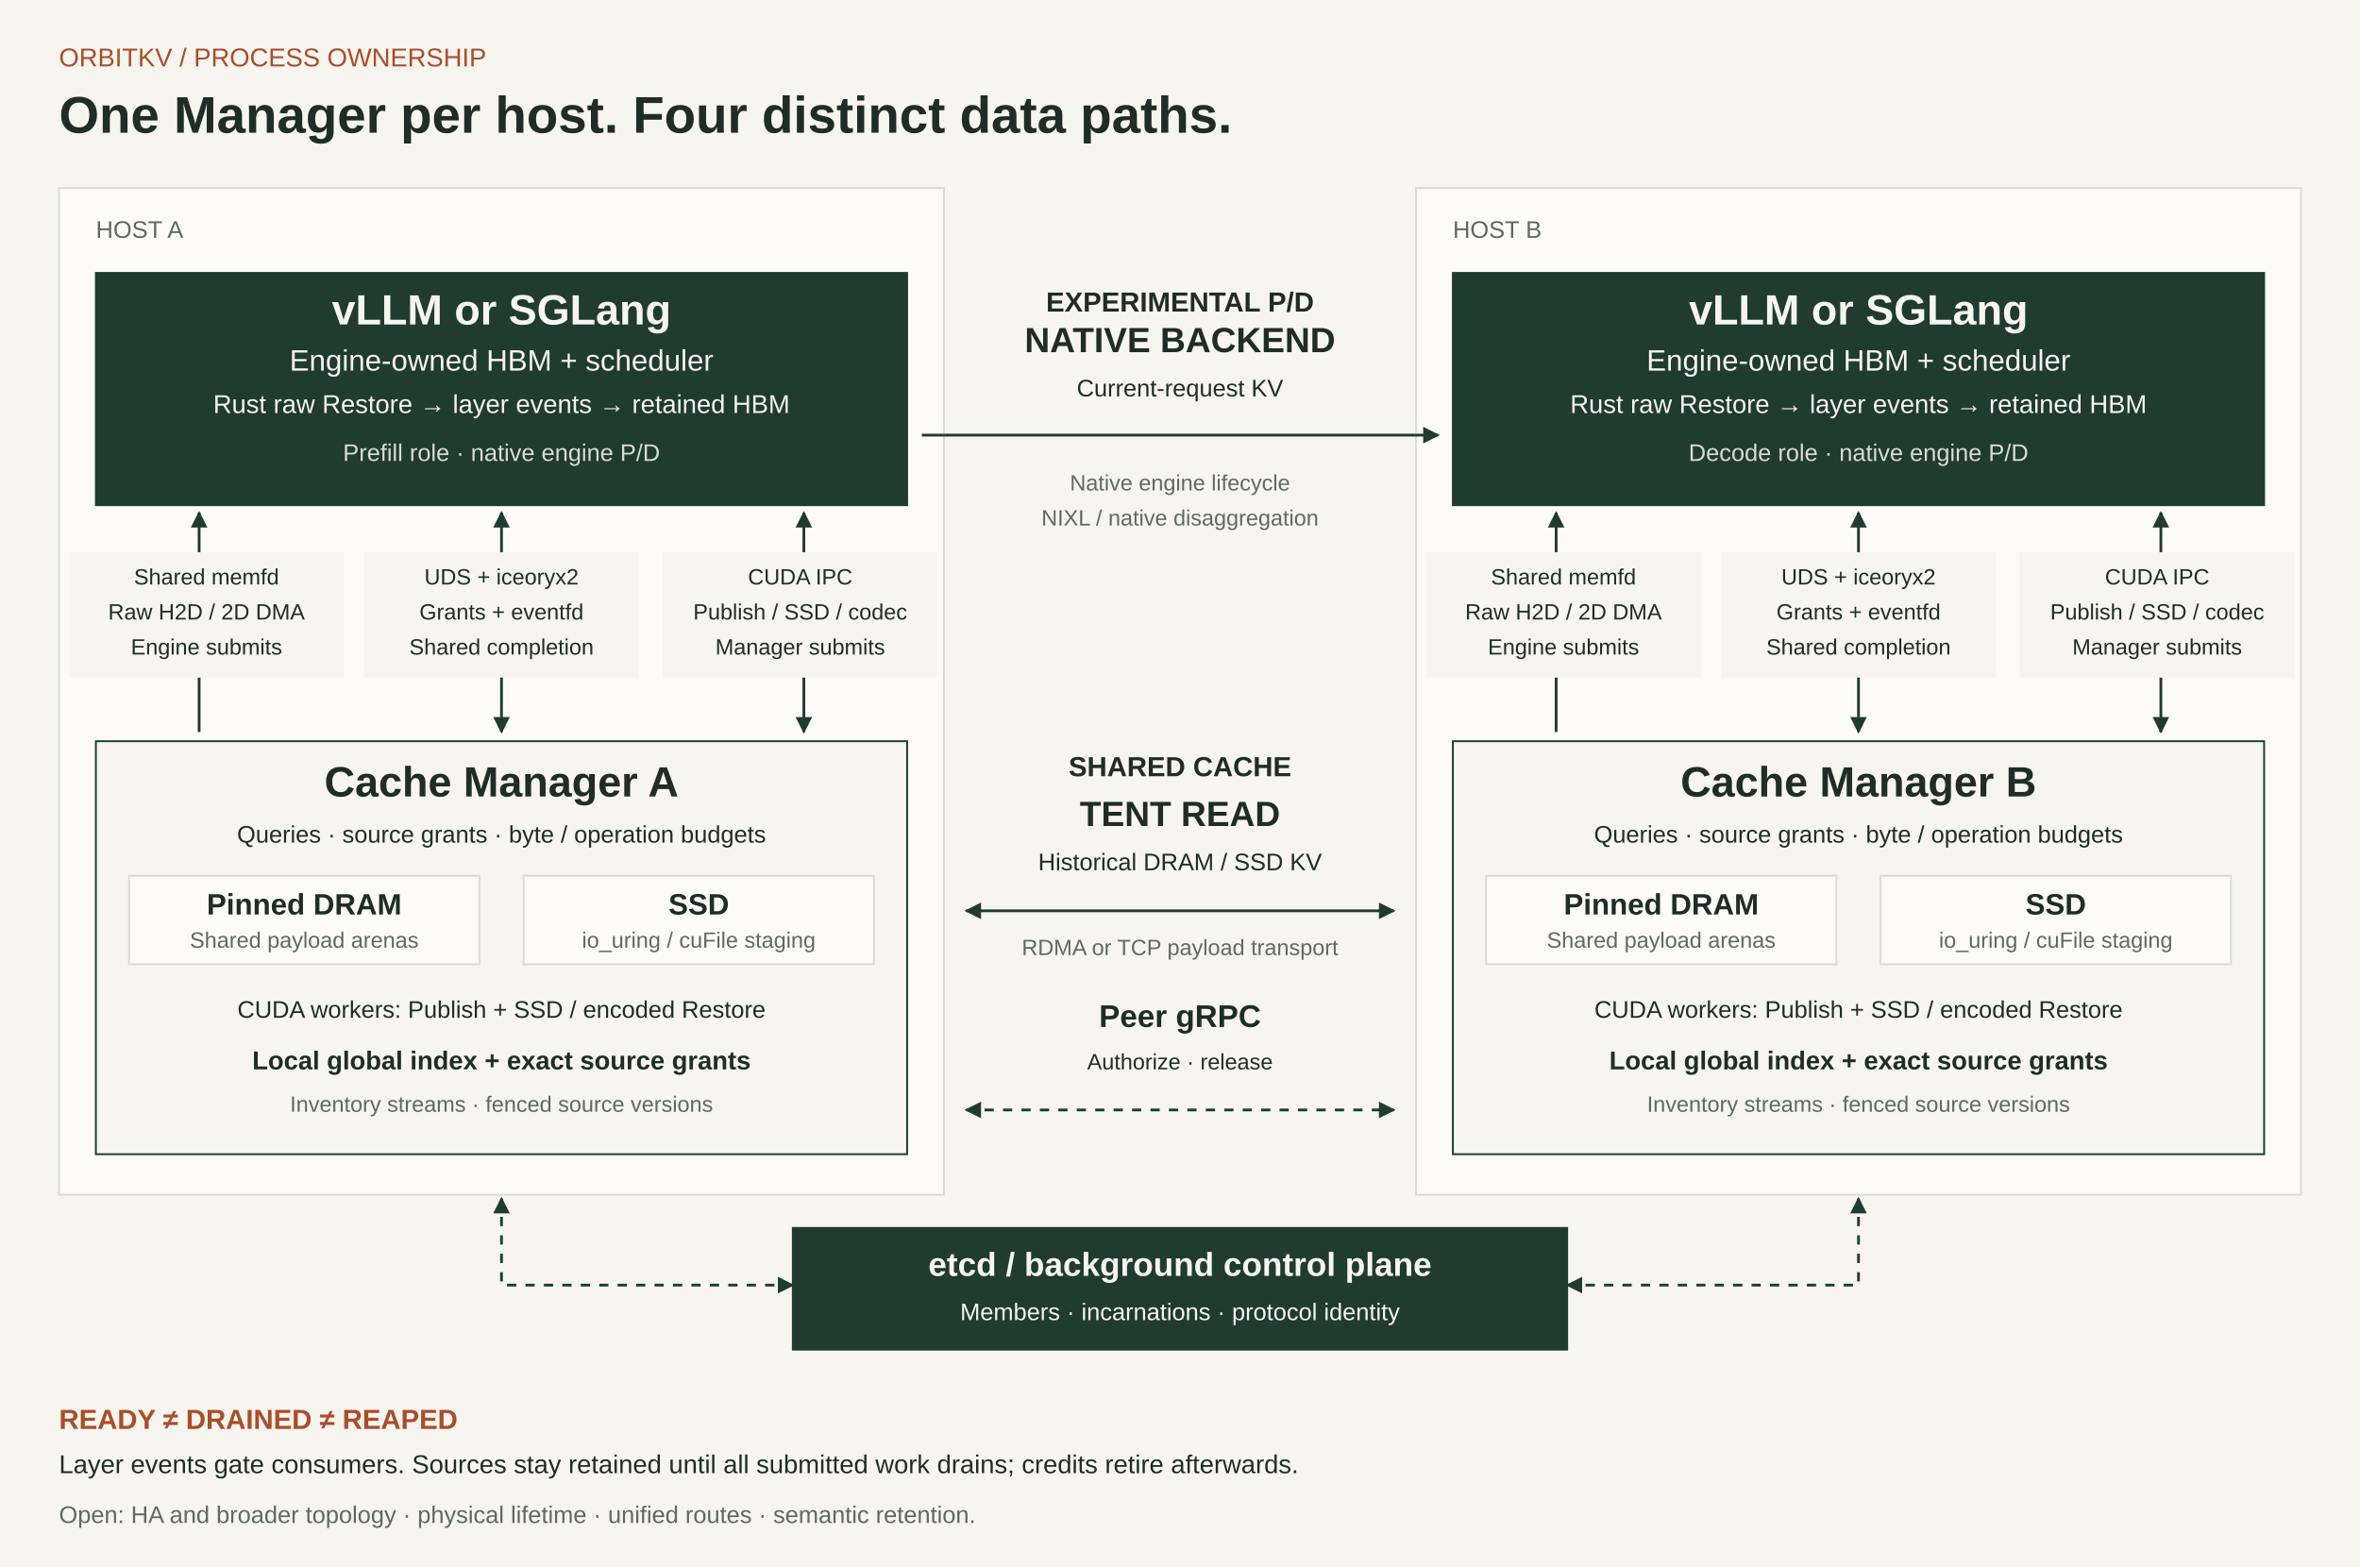
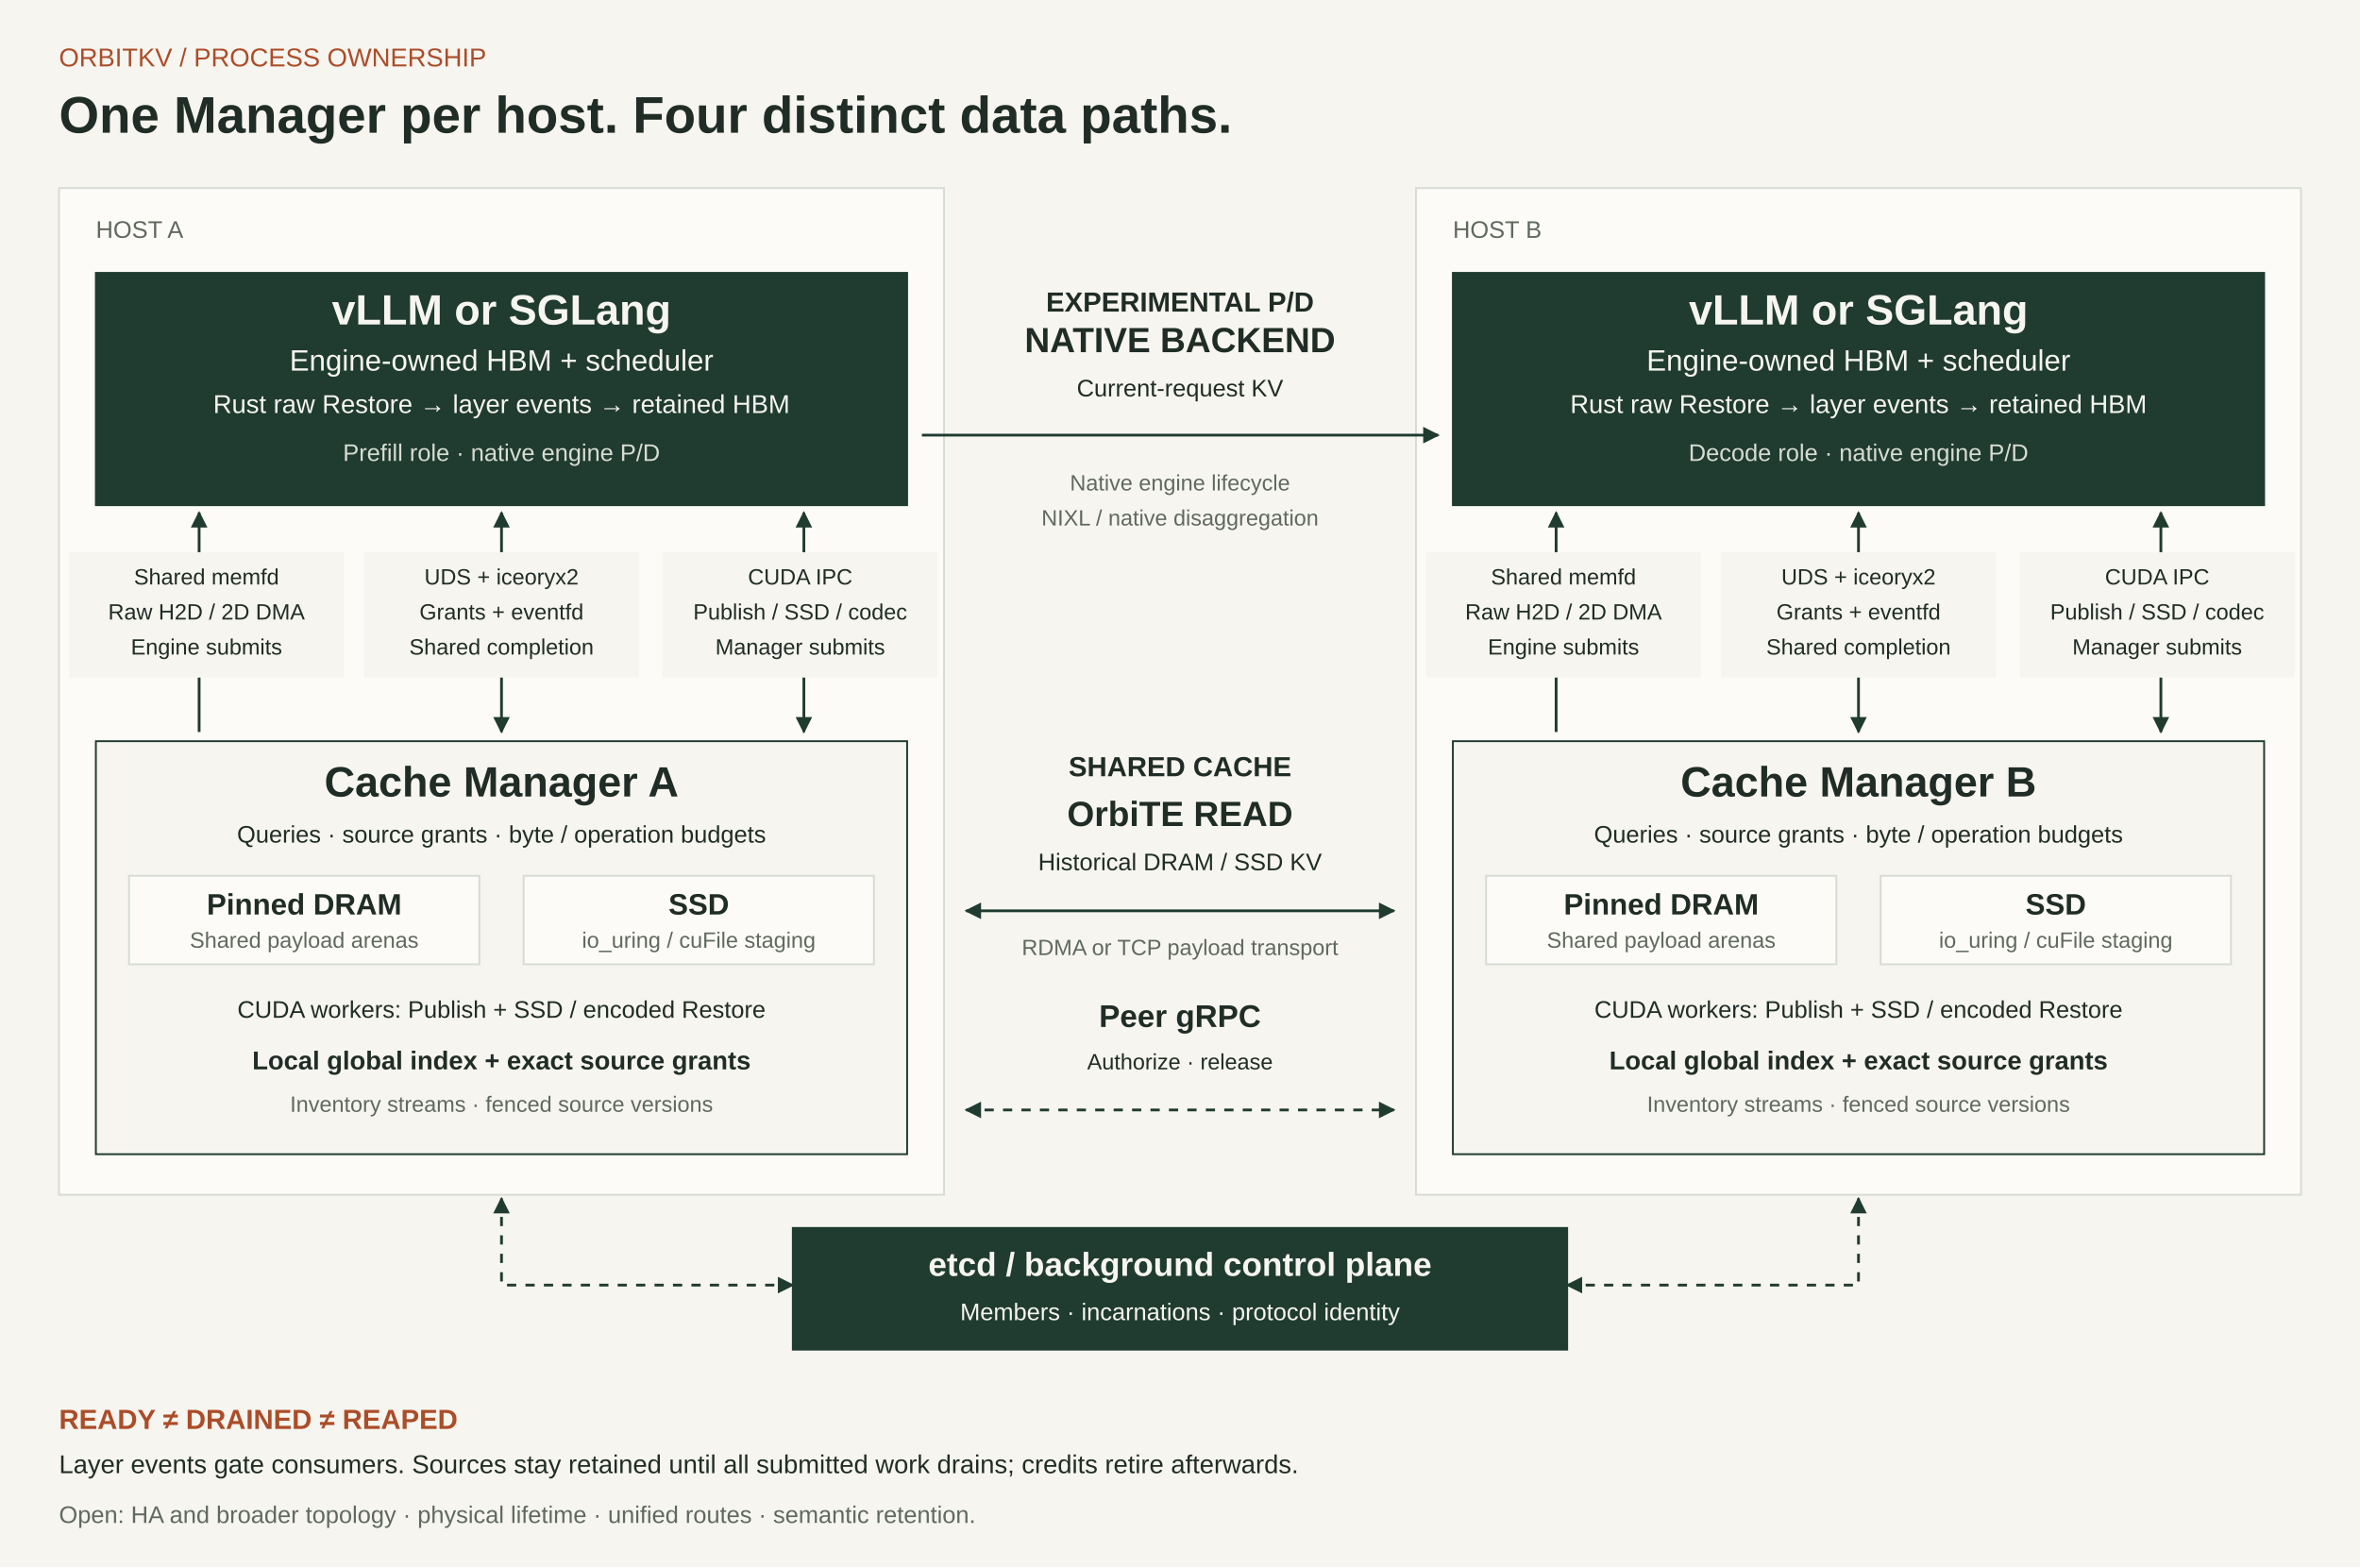
<svg xmlns="http://www.w3.org/2000/svg" width="1280" height="850" viewBox="0 0 1280 850" role="img" aria-labelledby="title desc">
  <defs>
    <marker id="arrow" viewBox="0 0 10 10" refX="9" refY="5" markerWidth="6" markerHeight="6" orient="auto">
      <path d="M0 0 10 5 0 10" fill="#203b30" />
    </marker>
    <marker id="arrow-start" viewBox="0 0 10 10" refX="1" refY="5" markerWidth="6" markerHeight="6" orient="auto">
      <path d="M10 0 0 5 10 10" fill="#203b30" />
    </marker>
  </defs>
  <rect width="1280" height="850" fill="#f6f5f0" />
  <g font-family="Arial, Helvetica, sans-serif" fill="#202d26">
    <text x="32" y="36" font-size="14" text-anchor="start" fill="#ab4d29">ORBITKV / PROCESS OWNERSHIP</text>
    <text x="32" y="72" font-size="28" text-anchor="start" font-weight="700">One Manager per host. Four distinct data paths.</text>
    <rect x="32" y="102" width="480" height="546" fill="#fcfbf8" stroke="#d7dcd2" />
    <text x="52" y="129" font-size="13" text-anchor="start" fill="#60695f">HOST A</text>
    <rect x="52" y="148" width="440" height="126" fill="#203b30" stroke="#203b30" />
    <text x="272" y="176" font-size="23" text-anchor="middle" fill="#f6f5f0" font-weight="700">vLLM or SGLang</text>
    <text x="272" y="201" font-size="16" text-anchor="middle" fill="#f6f5f0">Engine-owned HBM + scheduler</text>
    <text x="272" y="224" font-size="14" text-anchor="middle" fill="#f6f5f0">Rust raw Restore → layer events → retained HBM</text>
    <text x="272" y="250" font-size="13" text-anchor="middle" fill="#d7dcd2">Prefill role · native engine P/D</text>
    <path d="M108 397V278" fill="none" stroke="#203b30" stroke-width="1.5" marker-end="url(#arrow)" />
    <path d="M272 278V397" fill="none" stroke="#203b30" stroke-width="1.5" marker-end="url(#arrow)" marker-start="url(#arrow-start)" />
    <path d="M436 278V397" fill="none" stroke="#203b30" stroke-width="1.5" marker-end="url(#arrow)" marker-start="url(#arrow-start)" />
    <rect x="38" y="300" width="148" height="67" fill="#f6f5f0" stroke="#f6f5f0" />
    <text x="112" y="317" font-size="12" text-anchor="middle">Shared memfd</text>
    <text x="112" y="336" font-size="12" text-anchor="middle">Raw H2D / 2D DMA</text>
    <text x="112" y="355" font-size="12" text-anchor="middle">Engine submits</text>
    <rect x="198" y="300" width="148" height="67" fill="#f6f5f0" stroke="#f6f5f0" />
    <text x="272" y="317" font-size="12" text-anchor="middle">UDS + iceoryx2</text>
    <text x="272" y="336" font-size="12" text-anchor="middle">Grants + eventfd</text>
    <text x="272" y="355" font-size="12" text-anchor="middle">Shared completion</text>
    <rect x="360" y="300" width="148" height="67" fill="#f6f5f0" stroke="#f6f5f0" />
    <text x="434" y="317" font-size="12" text-anchor="middle">CUDA IPC</text>
    <text x="434" y="336" font-size="12" text-anchor="middle">Publish / SSD / codec</text>
    <text x="434" y="355" font-size="12" text-anchor="middle">Manager submits</text>
    <rect x="52" y="402" width="440" height="224" fill="#f6f5f0" stroke="#203b30" />
    <text x="272" y="432" font-size="23" text-anchor="middle" font-weight="700">Cache Manager A</text>
    <text x="272" y="457" font-size="13" text-anchor="middle">Queries · source grants · byte / operation budgets</text>
    <rect x="70" y="475" width="190" height="48" fill="#fcfbf8" stroke="#d7dcd2" />
    <rect x="284" y="475" width="190" height="48" fill="#fcfbf8" stroke="#d7dcd2" />
    <text x="165" y="496" font-size="16" text-anchor="middle" font-weight="700">Pinned DRAM</text>
    <text x="165" y="514" font-size="12" text-anchor="middle" fill="#60695f">Shared payload arenas</text>
    <text x="379" y="496" font-size="16" text-anchor="middle" font-weight="700">SSD</text>
    <text x="379" y="514" font-size="12" text-anchor="middle" fill="#60695f">io_uring / cuFile staging</text>
    <text x="272" y="552" font-size="13" text-anchor="middle">CUDA workers: Publish + SSD / encoded Restore</text>
    <text x="272" y="580" font-size="14" text-anchor="middle" font-weight="700">Local global index + exact source grants</text>
    <text x="272" y="603" font-size="12" text-anchor="middle" fill="#60695f">Inventory streams · fenced source versions</text>
    <rect x="768" y="102" width="480" height="546" fill="#fcfbf8" stroke="#d7dcd2" />
    <text x="788" y="129" font-size="13" text-anchor="start" fill="#60695f">HOST B</text>
    <rect x="788" y="148" width="440" height="126" fill="#203b30" stroke="#203b30" />
    <text x="1008" y="176" font-size="23" text-anchor="middle" fill="#f6f5f0" font-weight="700">vLLM or SGLang</text>
    <text x="1008" y="201" font-size="16" text-anchor="middle" fill="#f6f5f0">Engine-owned HBM + scheduler</text>
    <text x="1008" y="224" font-size="14" text-anchor="middle" fill="#f6f5f0">Rust raw Restore → layer events → retained HBM</text>
    <text x="1008" y="250" font-size="13" text-anchor="middle" fill="#d7dcd2">Decode role · native engine P/D</text>
    <path d="M844 397V278" fill="none" stroke="#203b30" stroke-width="1.5" marker-end="url(#arrow)" />
    <path d="M1008 278V397" fill="none" stroke="#203b30" stroke-width="1.5" marker-end="url(#arrow)" marker-start="url(#arrow-start)" />
    <path d="M1172 278V397" fill="none" stroke="#203b30" stroke-width="1.5" marker-end="url(#arrow)" marker-start="url(#arrow-start)" />
    <rect x="774" y="300" width="148" height="67" fill="#f6f5f0" stroke="#f6f5f0" />
    <text x="848" y="317" font-size="12" text-anchor="middle">Shared memfd</text>
    <text x="848" y="336" font-size="12" text-anchor="middle">Raw H2D / 2D DMA</text>
    <text x="848" y="355" font-size="12" text-anchor="middle">Engine submits</text>
    <rect x="934" y="300" width="148" height="67" fill="#f6f5f0" stroke="#f6f5f0" />
    <text x="1008" y="317" font-size="12" text-anchor="middle">UDS + iceoryx2</text>
    <text x="1008" y="336" font-size="12" text-anchor="middle">Grants + eventfd</text>
    <text x="1008" y="355" font-size="12" text-anchor="middle">Shared completion</text>
    <rect x="1096" y="300" width="148" height="67" fill="#f6f5f0" stroke="#f6f5f0" />
    <text x="1170" y="317" font-size="12" text-anchor="middle">CUDA IPC</text>
    <text x="1170" y="336" font-size="12" text-anchor="middle">Publish / SSD / codec</text>
    <text x="1170" y="355" font-size="12" text-anchor="middle">Manager submits</text>
    <rect x="788" y="402" width="440" height="224" fill="#f6f5f0" stroke="#203b30" />
    <text x="1008" y="432" font-size="23" text-anchor="middle" font-weight="700">Cache Manager B</text>
    <text x="1008" y="457" font-size="13" text-anchor="middle">Queries · source grants · byte / operation budgets</text>
    <rect x="806" y="475" width="190" height="48" fill="#fcfbf8" stroke="#d7dcd2" />
    <rect x="1020" y="475" width="190" height="48" fill="#fcfbf8" stroke="#d7dcd2" />
    <text x="901" y="496" font-size="16" text-anchor="middle" font-weight="700">Pinned DRAM</text>
    <text x="901" y="514" font-size="12" text-anchor="middle" fill="#60695f">Shared payload arenas</text>
    <text x="1115" y="496" font-size="16" text-anchor="middle" font-weight="700">SSD</text>
    <text x="1115" y="514" font-size="12" text-anchor="middle" fill="#60695f">io_uring / cuFile staging</text>
    <text x="1008" y="552" font-size="13" text-anchor="middle">CUDA workers: Publish + SSD / encoded Restore</text>
    <text x="1008" y="580" font-size="14" text-anchor="middle" font-weight="700">Local global index + exact source grants</text>
    <text x="1008" y="603" font-size="12" text-anchor="middle" fill="#60695f">Inventory streams · fenced source versions</text>
    <path d="M500 236H780" fill="none" stroke="#203b30" stroke-width="1.5" marker-end="url(#arrow)" />
    <text x="640" y="169" font-size="15" text-anchor="middle" font-weight="700">EXPERIMENTAL P/D</text>
    <text x="640" y="191" font-size="19" text-anchor="middle" font-weight="700">NATIVE BACKEND</text>
    <text x="640" y="215" font-size="13" text-anchor="middle">Current-request KV</text>
    <text x="640" y="266" font-size="12" text-anchor="middle" fill="#60695f">Native engine lifecycle</text>
    <text x="640" y="285" font-size="12" text-anchor="middle" fill="#60695f">NIXL / native disaggregation</text>
    <path d="M524 494H756" fill="none" stroke="#203b30" stroke-width="1.5" marker-end="url(#arrow)" marker-start="url(#arrow-start)" />
    <text x="640" y="421" font-size="15" text-anchor="middle" font-weight="700">SHARED CACHE</text>
-     <text x="640" y="448" font-size="19" text-anchor="middle" font-weight="700">TENT READ</text>
+     <text x="640" y="448" font-size="19" text-anchor="middle" font-weight="700">OrbiTE READ</text>
    <text x="640" y="472" font-size="13" text-anchor="middle">Historical DRAM / SSD KV</text>
    <text x="640" y="518" font-size="12" text-anchor="middle" fill="#60695f">RDMA or TCP payload transport</text>
    <path d="M524 602H756" fill="none" stroke="#203b30" stroke-width="1.5" marker-end="url(#arrow)" marker-start="url(#arrow-start)" stroke-dasharray="5 5" />
    <text x="640" y="557" font-size="17" text-anchor="middle" font-weight="700">Peer gRPC</text>
    <text x="640" y="580" font-size="12" text-anchor="middle">Authorize · release</text>
    <path d="M272 650V697H430" fill="none" stroke="#203b30" stroke-width="1.5" marker-end="url(#arrow)" marker-start="url(#arrow-start)" stroke-dasharray="5 5" />
    <path d="M1008 650V697H850" fill="none" stroke="#203b30" stroke-width="1.5" marker-end="url(#arrow)" marker-start="url(#arrow-start)" stroke-dasharray="5 5" />
    <rect x="430" y="666" width="420" height="66" fill="#203b30" stroke="#203b30" />
    <text x="640" y="692" font-size="18" text-anchor="middle" fill="#f6f5f0" font-weight="700">etcd / background control plane</text>
    <text x="640" y="716" font-size="13" text-anchor="middle" fill="#f6f5f0">Members · incarnations · protocol identity</text>
    <text x="32" y="775" font-size="15" text-anchor="start" fill="#ab4d29" font-weight="700">READY ≠ DRAINED ≠ REAPED</text>
    <text x="32" y="799" font-size="14" text-anchor="start">Layer events gate consumers. Sources stay retained until all submitted work drains; credits retire afterwards.</text>
    <text x="32" y="826" font-size="13" text-anchor="start" fill="#60695f">Open: HA and broader topology · physical lifetime · unified routes · semantic retention.</text>
  </g>
</svg>
